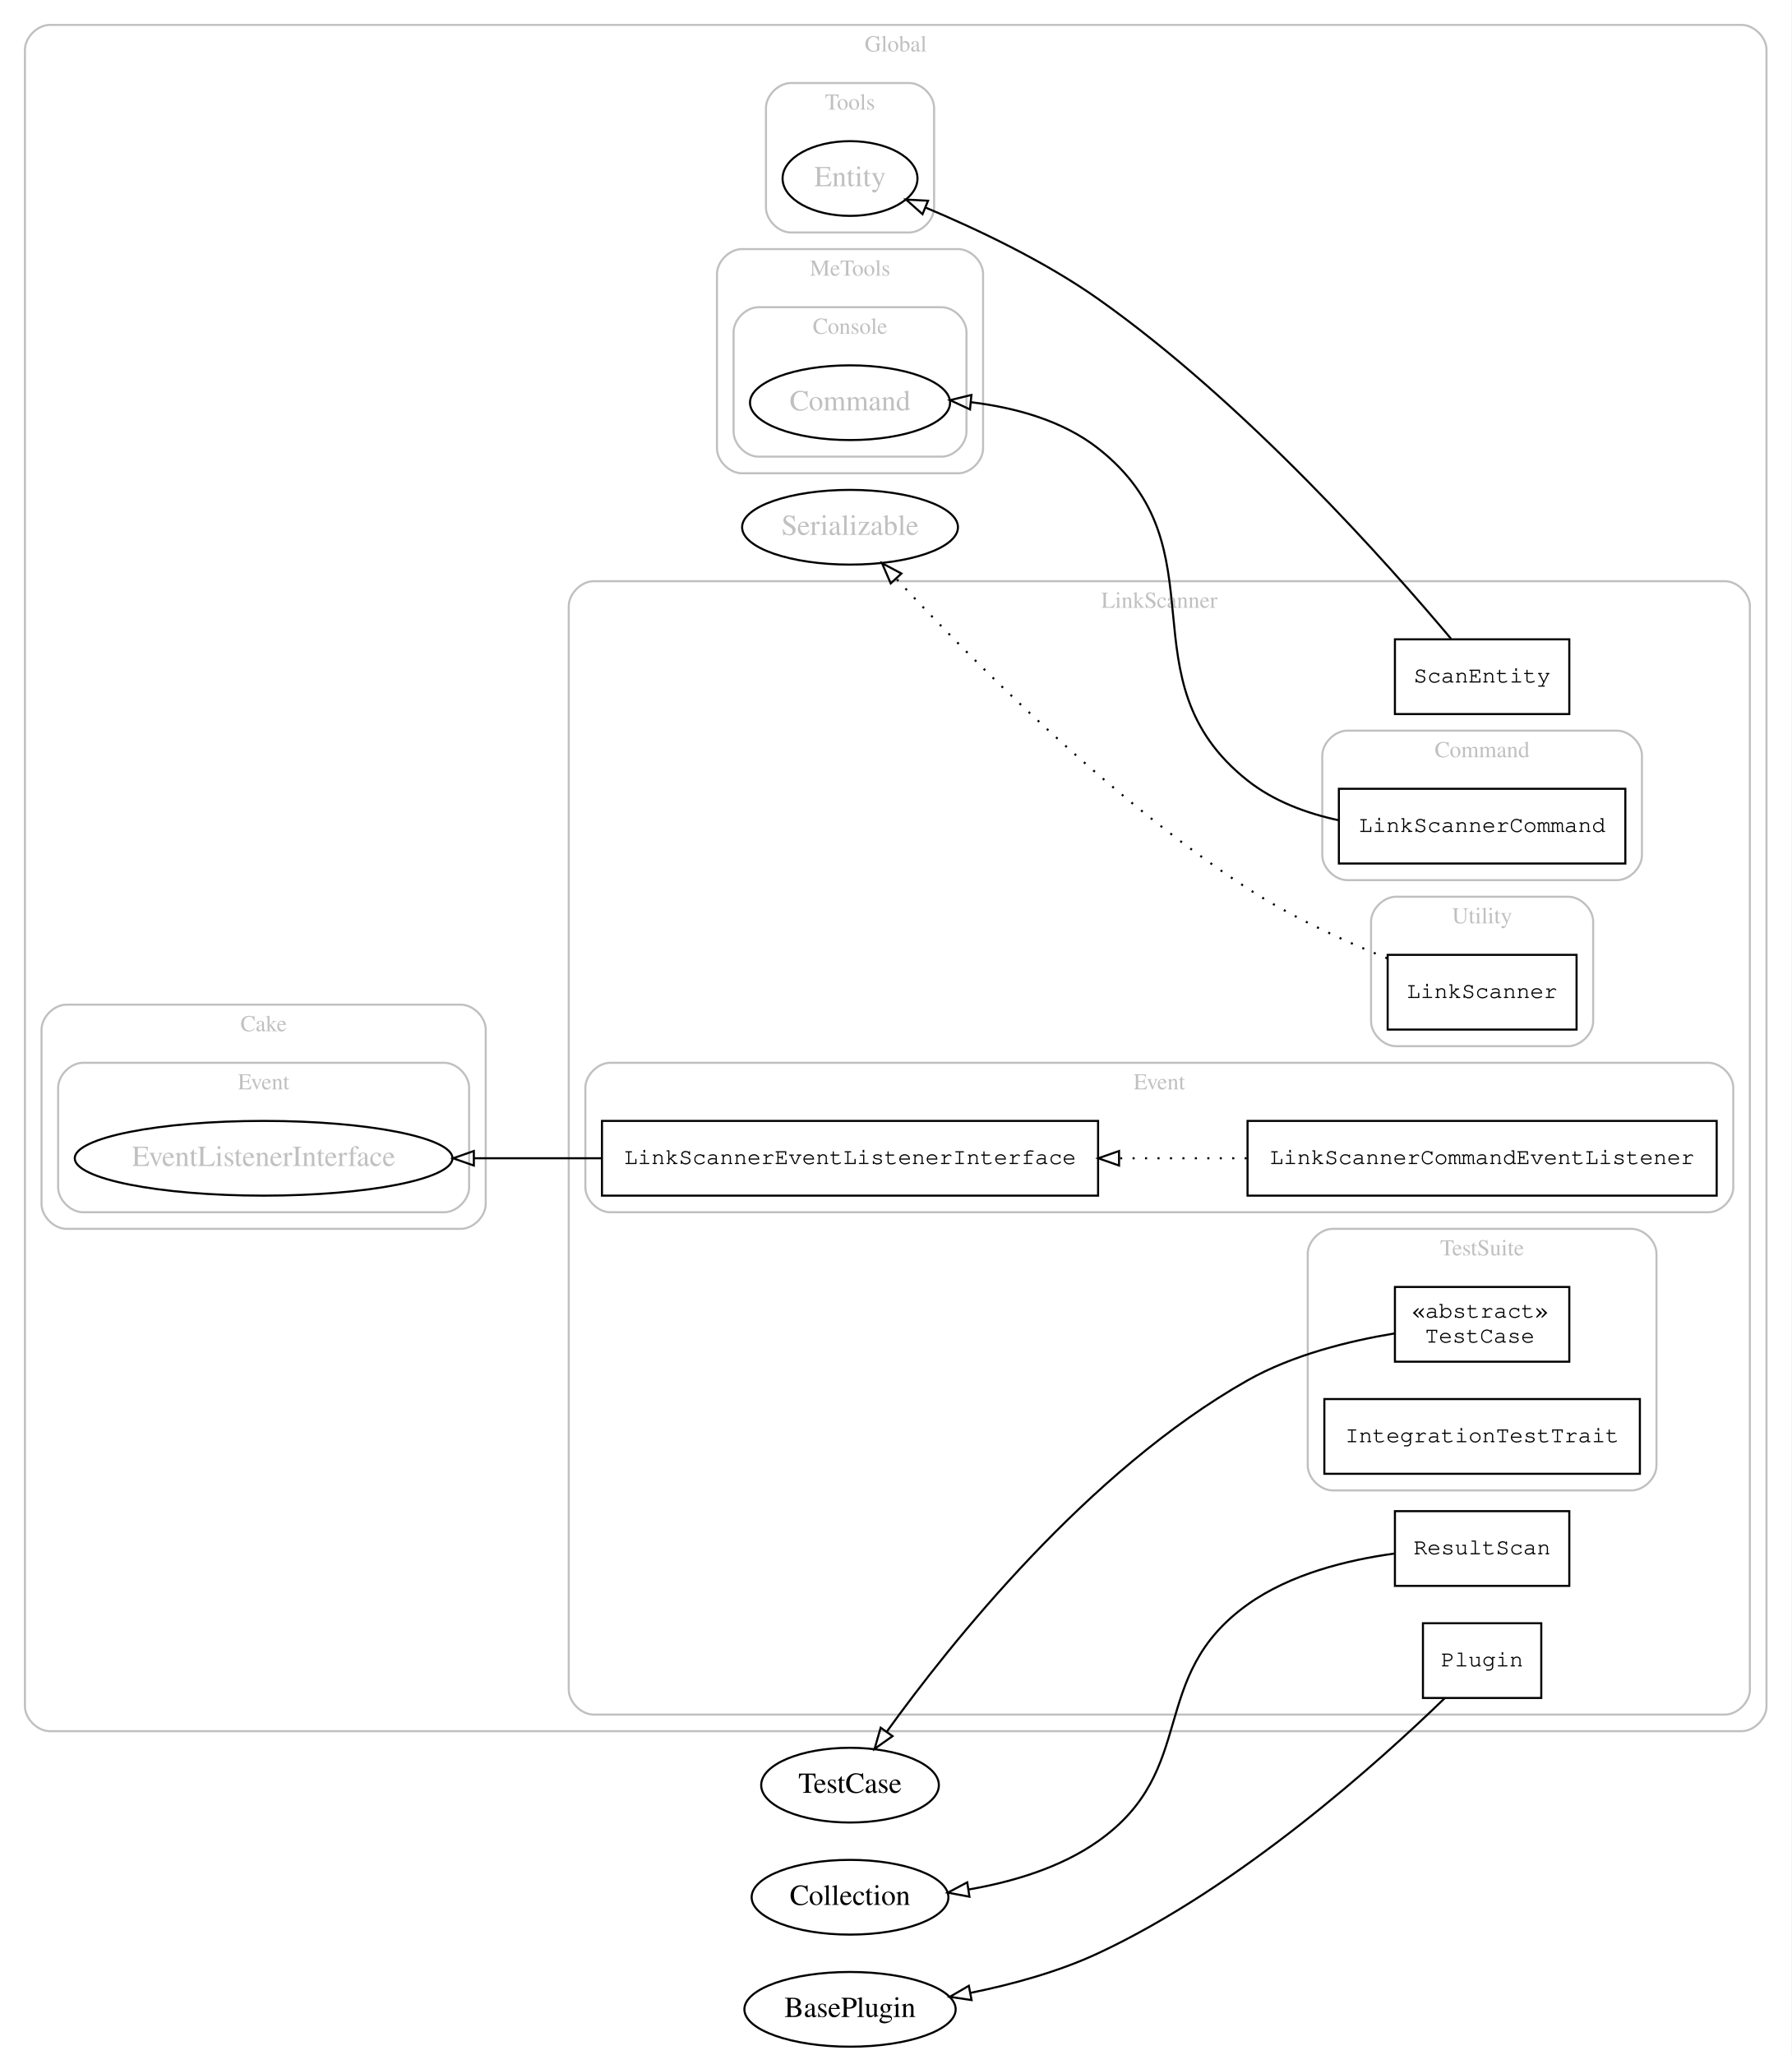
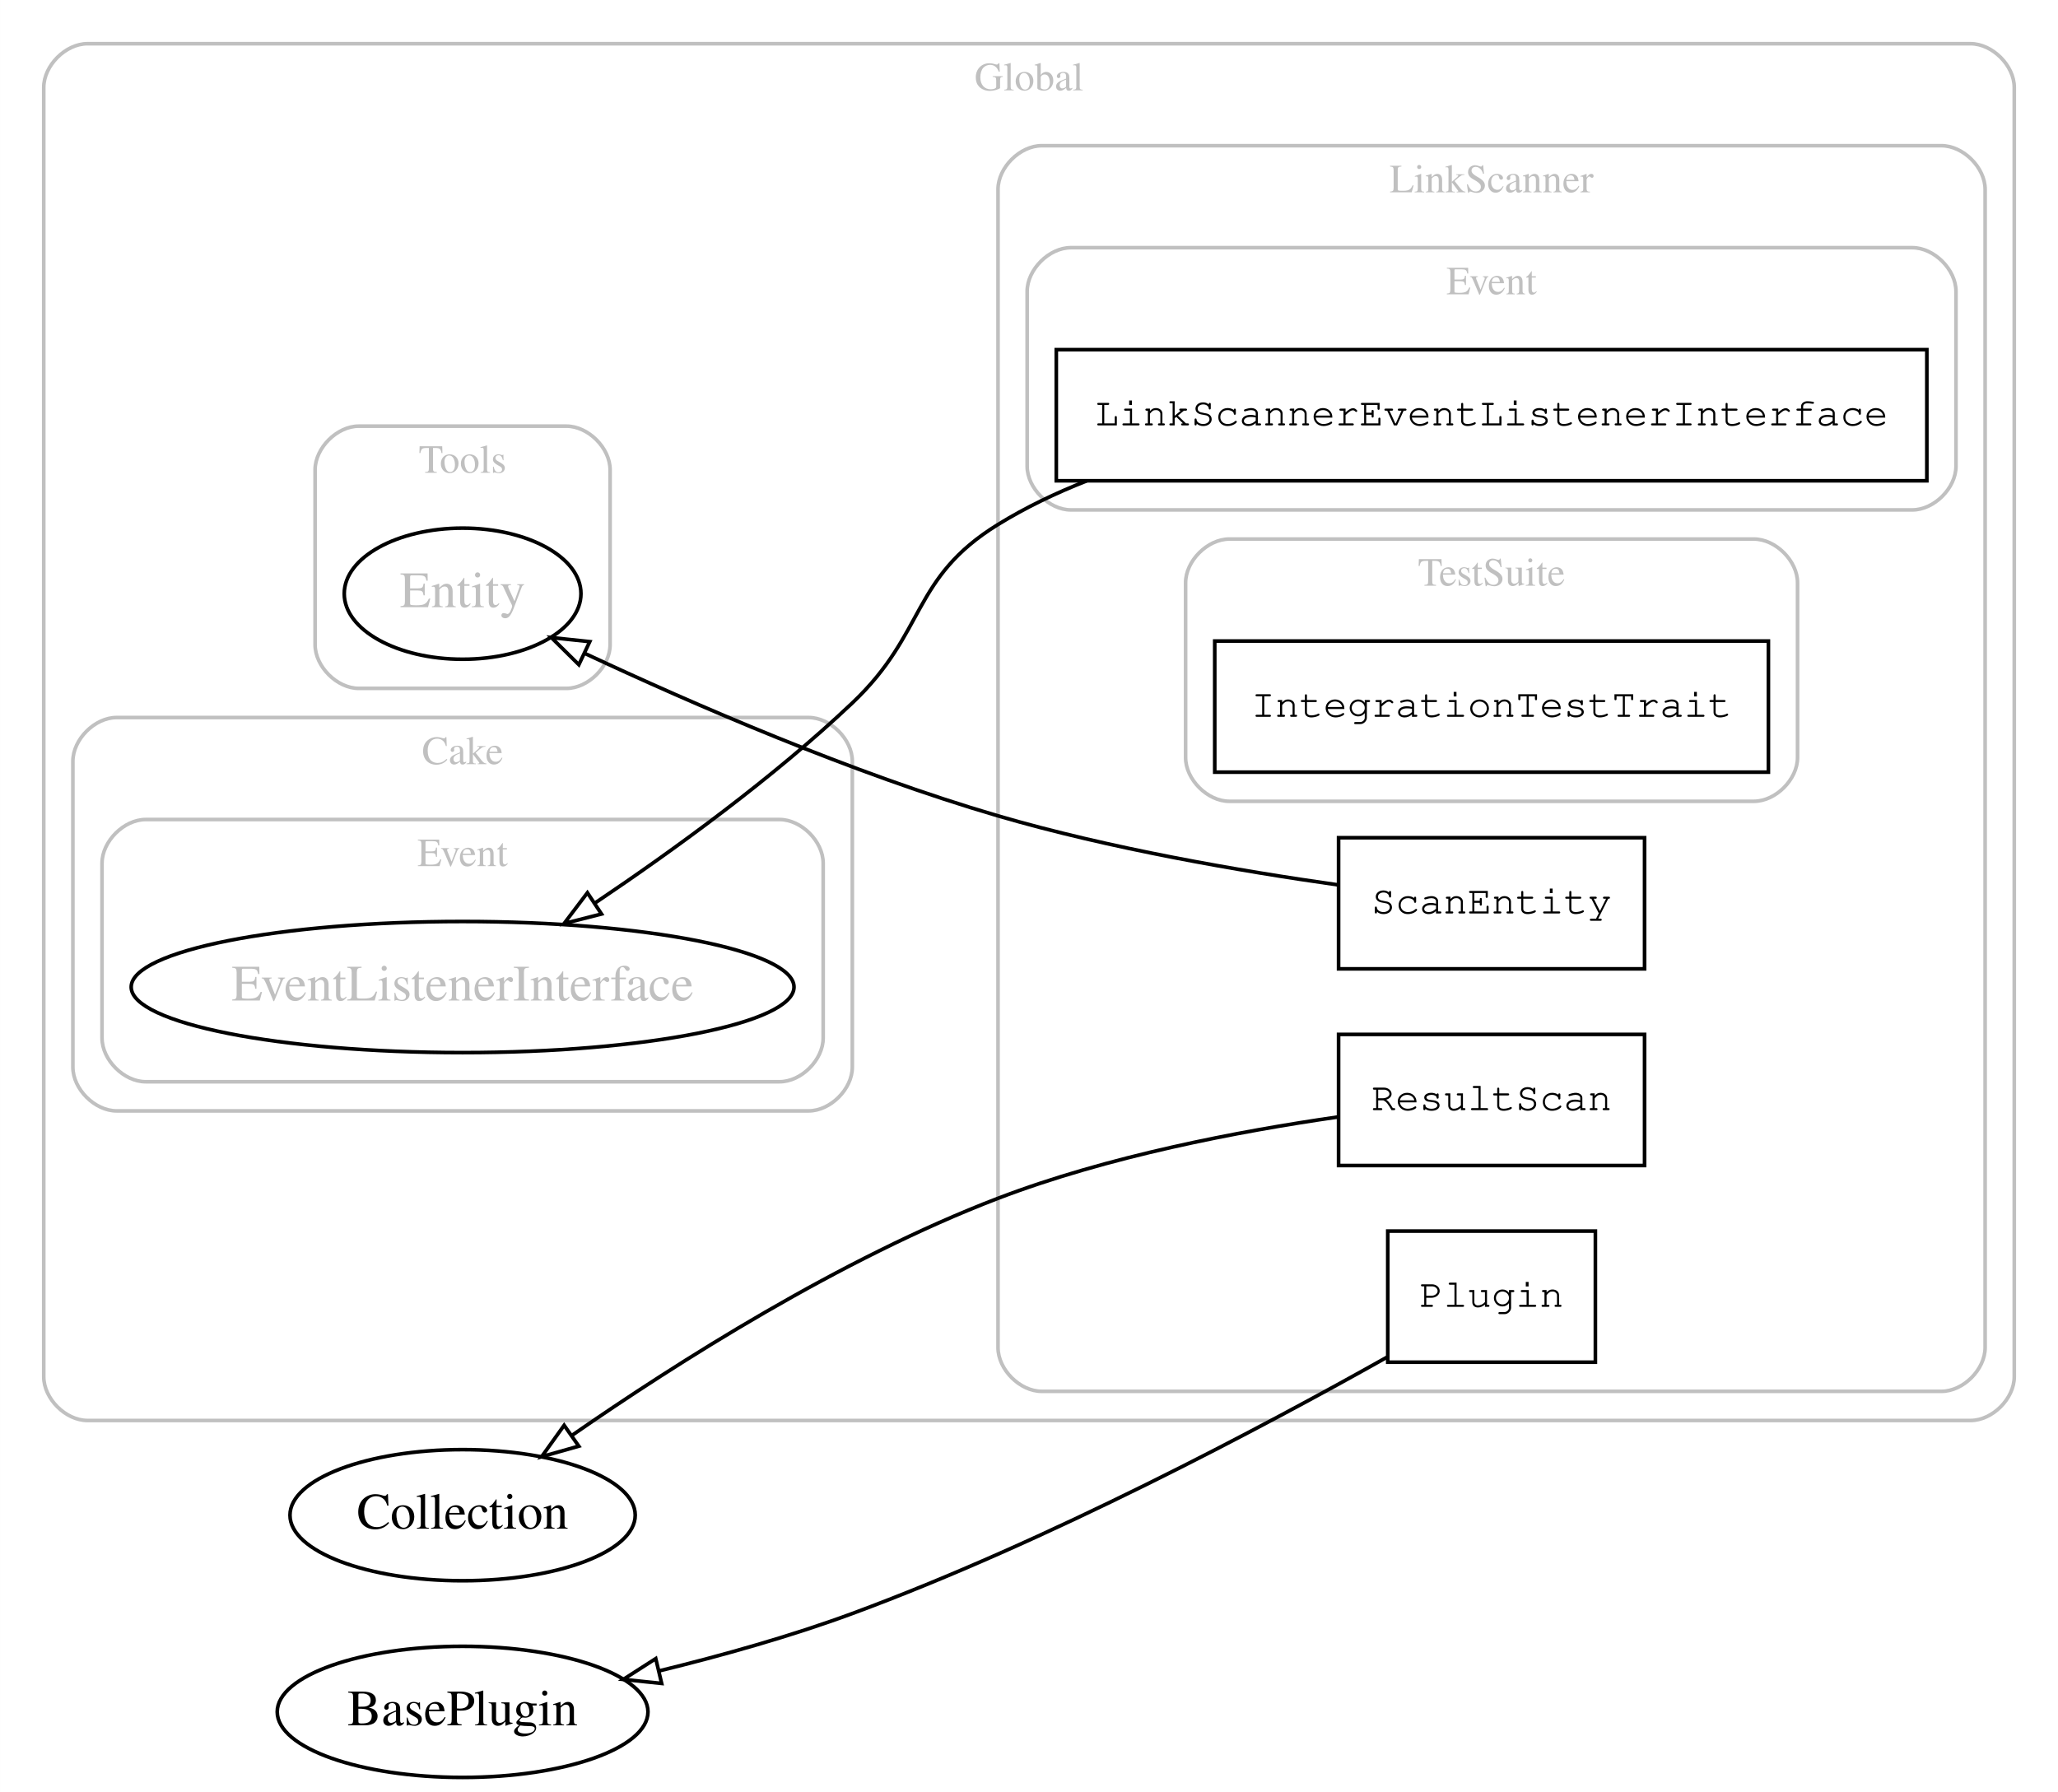
- <svg xmlns="http://www.w3.org/2000/svg" width="863pt" height="990pt" viewBox="0.00 0.00 862.98 990.00">
-   <g id="graph0" class="graph" transform="scale(1 1) rotate(0) translate(4 986)">
-     <polygon fill="#ffffff" stroke="transparent" points="-4,4 -4,-986 858.984,-986 858.984,4 -4,4" />
+ <svg xmlns="http://www.w3.org/2000/svg" width="565pt" height="492pt" viewBox="0.00 0.00 564.98 492.00">
+   <g id="graph0" class="graph" transform="scale(1 1) rotate(0) translate(4 488)">
+     <polygon fill="#ffffff" stroke="transparent" points="-4,4 -4,-488 560.984,-488 560.984,4 -4,4" />
    <g id="clust1" class="cluster">
-       <path fill="none" stroke="#c0c0c0" d="M20,-152C20,-152 834.984,-152 834.984,-152 840.984,-152 846.984,-158 846.984,-164 846.984,-164 846.984,-962 846.984,-962 846.984,-968 840.984,-974 834.984,-974 834.984,-974 20,-974 20,-974 14,-974 8,-968 8,-962 8,-962 8,-164 8,-164 8,-158 14,-152 20,-152" />
-       <text text-anchor="middle" x="427.492" y="-961.2" font-family="Times,serif" font-size="11.00" fill="#c0c0c0">Global</text>
+       <path fill="none" stroke="#c0c0c0" d="M20,-98C20,-98 536.984,-98 536.984,-98 542.984,-98 548.984,-104 548.984,-110 548.984,-110 548.984,-464 548.984,-464 548.984,-470 542.984,-476 536.984,-476 536.984,-476 20,-476 20,-476 14,-476 8,-470 8,-464 8,-464 8,-110 8,-110 8,-104 14,-98 20,-98" />
+       <text text-anchor="middle" x="278.492" y="-463.2" font-family="Times,serif" font-size="11.00" fill="#c0c0c0">Global</text>
    </g>
    <g id="clust2" class="cluster">
-       <path fill="none" stroke="#c0c0c0" d="M281.984,-160C281.984,-160 826.984,-160 826.984,-160 832.984,-160 838.984,-166 838.984,-172 838.984,-172 838.984,-694 838.984,-694 838.984,-700 832.984,-706 826.984,-706 826.984,-706 281.984,-706 281.984,-706 275.984,-706 269.984,-700 269.984,-694 269.984,-694 269.984,-172 269.984,-172 269.984,-166 275.984,-160 281.984,-160" />
-       <text text-anchor="middle" x="554.484" y="-693.2" font-family="Times,serif" font-size="11.00" fill="#c0c0c0">LinkScanner</text>
+       <path fill="none" stroke="#c0c0c0" d="M281.984,-106C281.984,-106 528.984,-106 528.984,-106 534.984,-106 540.984,-112 540.984,-118 540.984,-118 540.984,-436 540.984,-436 540.984,-442 534.984,-448 528.984,-448 528.984,-448 281.984,-448 281.984,-448 275.984,-448 269.984,-442 269.984,-436 269.984,-436 269.984,-118 269.984,-118 269.984,-112 275.984,-106 281.984,-106" />
+       <text text-anchor="middle" x="405.484" y="-435.2" font-family="Times,serif" font-size="11.00" fill="#c0c0c0">LinkScanner</text>
    </g>
    <g id="clust3" class="cluster">
-       <path fill="none" stroke="#c0c0c0" d="M289.984,-402C289.984,-402 818.984,-402 818.984,-402 824.984,-402 830.984,-408 830.984,-414 830.984,-414 830.984,-462 830.984,-462 830.984,-468 824.984,-474 818.984,-474 818.984,-474 289.984,-474 289.984,-474 283.984,-474 277.984,-468 277.984,-462 277.984,-462 277.984,-414 277.984,-414 277.984,-408 283.984,-402 289.984,-402" />
-       <text text-anchor="middle" x="554.484" y="-461.2" font-family="Times,serif" font-size="11.00" fill="#c0c0c0">Event</text>
+       <path fill="none" stroke="#c0c0c0" d="M289.984,-348C289.984,-348 520.984,-348 520.984,-348 526.984,-348 532.984,-354 532.984,-360 532.984,-360 532.984,-408 532.984,-408 532.984,-414 526.984,-420 520.984,-420 520.984,-420 289.984,-420 289.984,-420 283.984,-420 277.984,-414 277.984,-408 277.984,-408 277.984,-360 277.984,-360 277.984,-354 283.984,-348 289.984,-348" />
+       <text text-anchor="middle" x="405.484" y="-407.2" font-family="Times,serif" font-size="11.00" fill="#c0c0c0">Event</text>
    </g>
    <g id="clust4" class="cluster">
-       <path fill="none" stroke="#c0c0c0" d="M637.984,-268C637.984,-268 781.984,-268 781.984,-268 787.984,-268 793.984,-274 793.984,-280 793.984,-280 793.984,-382 793.984,-382 793.984,-388 787.984,-394 781.984,-394 781.984,-394 637.984,-394 637.984,-394 631.984,-394 625.984,-388 625.984,-382 625.984,-382 625.984,-280 625.984,-280 625.984,-274 631.984,-268 637.984,-268" />
-       <text text-anchor="middle" x="709.984" y="-381.2" font-family="Times,serif" font-size="11.00" fill="#c0c0c0">TestSuite</text>
+       <path fill="none" stroke="#c0c0c0" d="M333.484,-268C333.484,-268 477.484,-268 477.484,-268 483.484,-268 489.484,-274 489.484,-280 489.484,-280 489.484,-328 489.484,-328 489.484,-334 483.484,-340 477.484,-340 477.484,-340 333.484,-340 333.484,-340 327.484,-340 321.484,-334 321.484,-328 321.484,-328 321.484,-280 321.484,-280 321.484,-274 327.484,-268 333.484,-268" />
+       <text text-anchor="middle" x="405.484" y="-327.2" font-family="Times,serif" font-size="11.00" fill="#c0c0c0">TestSuite</text>
    </g>
    <g id="clust5" class="cluster">
-       <path fill="none" stroke="#c0c0c0" d="M668.484,-482C668.484,-482 751.484,-482 751.484,-482 757.484,-482 763.484,-488 763.484,-494 763.484,-494 763.484,-542 763.484,-542 763.484,-548 757.484,-554 751.484,-554 751.484,-554 668.484,-554 668.484,-554 662.484,-554 656.484,-548 656.484,-542 656.484,-542 656.484,-494 656.484,-494 656.484,-488 662.484,-482 668.484,-482" />
-       <text text-anchor="middle" x="709.984" y="-541.2" font-family="Times,serif" font-size="11.00" fill="#c0c0c0">Utility</text>
+       <path fill="none" stroke="#c0c0c0" d="M94.495,-299C94.495,-299 151.489,-299 151.489,-299 157.489,-299 163.489,-305 163.489,-311 163.489,-311 163.489,-359 163.489,-359 163.489,-365 157.489,-371 151.489,-371 151.489,-371 94.495,-371 94.495,-371 88.495,-371 82.495,-365 82.495,-359 82.495,-359 82.495,-311 82.495,-311 82.495,-305 88.495,-299 94.495,-299" />
+       <text text-anchor="middle" x="122.992" y="-358.2" font-family="Times,serif" font-size="11.00" fill="#c0c0c0">Tools</text>
    </g>
    <g id="clust6" class="cluster">
-       <path fill="none" stroke="#c0c0c0" d="M644.984,-562C644.984,-562 774.984,-562 774.984,-562 780.984,-562 786.984,-568 786.984,-574 786.984,-574 786.984,-622 786.984,-622 786.984,-628 780.984,-634 774.984,-634 774.984,-634 644.984,-634 644.984,-634 638.984,-634 632.984,-628 632.984,-622 632.984,-622 632.984,-574 632.984,-574 632.984,-568 638.984,-562 644.984,-562" />
-       <text text-anchor="middle" x="709.984" y="-621.2" font-family="Times,serif" font-size="11.00" fill="#c0c0c0">Command</text>
+       <path fill="none" stroke="#c0c0c0" d="M28,-183C28,-183 217.984,-183 217.984,-183 223.984,-183 229.984,-189 229.984,-195 229.984,-195 229.984,-279 229.984,-279 229.984,-285 223.984,-291 217.984,-291 217.984,-291 28,-291 28,-291 22,-291 16,-285 16,-279 16,-279 16,-195 16,-195 16,-189 22,-183 28,-183" />
+       <text text-anchor="middle" x="122.992" y="-278.2" font-family="Times,serif" font-size="11.00" fill="#c0c0c0">Cake</text>
    </g>
    <g id="clust7" class="cluster">
-       <path fill="none" stroke="#c0c0c0" d="M376.987,-874C376.987,-874 433.981,-874 433.981,-874 439.981,-874 445.981,-880 445.981,-886 445.981,-886 445.981,-934 445.981,-934 445.981,-940 439.981,-946 433.981,-946 433.981,-946 376.987,-946 376.987,-946 370.987,-946 364.987,-940 364.987,-934 364.987,-934 364.987,-886 364.987,-886 364.987,-880 370.987,-874 376.987,-874" />
-       <text text-anchor="middle" x="405.484" y="-933.2" font-family="Times,serif" font-size="11.00" fill="#c0c0c0">Tools</text>
-     </g>
-     <g id="clust8" class="cluster">
-       <path fill="none" stroke="#c0c0c0" d="M353.388,-758C353.388,-758 457.58,-758 457.58,-758 463.58,-758 469.58,-764 469.58,-770 469.58,-770 469.58,-854 469.58,-854 469.58,-860 463.58,-866 457.58,-866 457.58,-866 353.388,-866 353.388,-866 347.388,-866 341.388,-860 341.388,-854 341.388,-854 341.388,-770 341.388,-770 341.388,-764 347.388,-758 353.388,-758" />
-       <text text-anchor="middle" x="405.484" y="-853.2" font-family="Times,serif" font-size="11.00" fill="#c0c0c0">MeTools</text>
-     </g>
-     <g id="clust9" class="cluster">
-       <path fill="none" stroke="#c0c0c0" d="M361.388,-766C361.388,-766 449.58,-766 449.58,-766 455.58,-766 461.58,-772 461.58,-778 461.58,-778 461.58,-826 461.58,-826 461.58,-832 455.58,-838 449.58,-838 449.58,-838 361.388,-838 361.388,-838 355.388,-838 349.388,-832 349.388,-826 349.388,-826 349.388,-778 349.388,-778 349.388,-772 355.388,-766 361.388,-766" />
-       <text text-anchor="middle" x="405.484" y="-825.2" font-family="Times,serif" font-size="11.00" fill="#c0c0c0">Console</text>
-     </g>
-     <g id="clust10" class="cluster">
-       <path fill="none" stroke="#c0c0c0" d="M28,-394C28,-394 217.984,-394 217.984,-394 223.984,-394 229.984,-400 229.984,-406 229.984,-406 229.984,-490 229.984,-490 229.984,-496 223.984,-502 217.984,-502 217.984,-502 28,-502 28,-502 22,-502 16,-496 16,-490 16,-490 16,-406 16,-406 16,-400 22,-394 28,-394" />
-       <text text-anchor="middle" x="122.992" y="-489.2" font-family="Times,serif" font-size="11.00" fill="#c0c0c0">Cake</text>
-     </g>
-     <g id="clust11" class="cluster">
-       <path fill="none" stroke="#c0c0c0" d="M36,-402C36,-402 209.984,-402 209.984,-402 215.984,-402 221.984,-408 221.984,-414 221.984,-414 221.984,-462 221.984,-462 221.984,-468 215.984,-474 209.984,-474 209.984,-474 36,-474 36,-474 30,-474 24,-468 24,-462 24,-462 24,-414 24,-414 24,-408 30,-402 36,-402" />
-       <text text-anchor="middle" x="122.992" y="-461.2" font-family="Times,serif" font-size="11.00" fill="#c0c0c0">Event</text>
+       <path fill="none" stroke="#c0c0c0" d="M36,-191C36,-191 209.984,-191 209.984,-191 215.984,-191 221.984,-197 221.984,-203 221.984,-203 221.984,-251 221.984,-251 221.984,-257 215.984,-263 209.984,-263 209.984,-263 36,-263 36,-263 30,-263 24,-257 24,-251 24,-251 24,-203 24,-203 24,-197 30,-191 36,-191" />
+       <text text-anchor="middle" x="122.992" y="-250.2" font-family="Times,serif" font-size="11.00" fill="#c0c0c0">Event</text>
    </g>
    <g id="node1" class="node">
-       <polygon fill="none" stroke="#000000" points="822.984,-446 596.984,-446 596.984,-410 822.984,-410 822.984,-446" />
-       <text text-anchor="middle" x="709.984" y="-425.2" font-family="Courier,monospace" font-size="11.00" fill="#000000">LinkScannerCommandEventListener</text>
+       <polygon fill="none" stroke="#000000" points="524.984,-392 285.984,-392 285.984,-356 524.984,-356 524.984,-392" />
+       <text text-anchor="middle" x="405.484" y="-371.2" font-family="Courier,monospace" font-size="11.00" fill="#000000">LinkScannerEventListenerInterface</text>
+     </g>
+     <g id="node7" class="node">
+       <ellipse fill="none" stroke="#000000" cx="122.992" cy="-217" rx="90.984" ry="18" />
+       <text text-anchor="middle" x="122.992" y="-213.3" font-family="Times,serif" font-size="14.00" fill="#c0c0c0">EventListenerInterface</text>
+     </g>
+     <g id="edge4" class="edge">
+       <path fill="none" stroke="#000000" d="M294.322,-355.963C285.801,-352.625 277.574,-348.675 269.984,-344 246.047,-329.257 250.398,-314.328 229.984,-295 208.27,-274.442 181,-254.638 159.425,-240.129" />
+       <polygon fill="none" stroke="#000000" points="161.128,-237.059 150.861,-234.445 157.257,-242.891 161.128,-237.059" />
    </g>
    <g id="node2" class="node">
-       <polygon fill="none" stroke="#000000" points="524.984,-446 285.984,-446 285.984,-410 524.984,-410 524.984,-446" />
-       <text text-anchor="middle" x="405.484" y="-425.2" font-family="Courier,monospace" font-size="11.00" fill="#000000">LinkScannerEventListenerInterface</text>
-     </g>
-     <g id="edge4" class="edge">
-       <path fill="none" stroke="#000000" stroke-dasharray="1,5" d="M596.599,-428C576.638,-428 555.721,-428 535.35,-428" />
-       <polygon fill="none" stroke="#000000" points="535.079,-424.5 525.079,-428 535.079,-431.5 535.079,-424.5" />
-     </g>
-     <g id="node12" class="node">
-       <ellipse fill="none" stroke="#000000" cx="122.992" cy="-428" rx="90.984" ry="18" />
-       <text text-anchor="middle" x="122.992" y="-424.3" font-family="Times,serif" font-size="14.00" fill="#c0c0c0">EventListenerInterface</text>
-     </g>
-     <g id="edge8" class="edge">
-       <path fill="none" stroke="#000000" d="M285.682,-428C265.321,-428 244.351,-428 224.519,-428" />
-       <polygon fill="none" stroke="#000000" points="224.261,-424.5 214.261,-428 224.261,-431.5 224.261,-424.5" />
+       <polygon fill="none" stroke="#000000" points="481.484,-312 329.484,-312 329.484,-276 481.484,-276 481.484,-312" />
+       <text text-anchor="middle" x="405.484" y="-291.2" font-family="Courier,monospace" font-size="11.00" fill="#000000">IntegrationTestTrait</text>
    </g>
    <g id="node3" class="node">
-       <polygon fill="none" stroke="#000000" points="751.984,-366 667.984,-366 667.984,-330 751.984,-330 751.984,-366" />
-       <text text-anchor="start" x="675.984" y="-351.2" font-family="Courier,monospace" font-size="11.00" fill="#000000">«abstract»</text>
-       <text text-anchor="start" x="682.484" y="-339.2" font-family="Courier,monospace" font-size="11.00" fill="#000000">TestCase</text>
+       <polygon fill="none" stroke="#000000" points="447.484,-258 363.484,-258 363.484,-222 447.484,-222 447.484,-258" />
+       <text text-anchor="middle" x="405.484" y="-237.2" font-family="Courier,monospace" font-size="11.00" fill="#000000">ScanEntity</text>
    </g>
-     <g id="node14" class="node">
-       <ellipse fill="none" stroke="#000000" cx="405.484" cy="-126" rx="42.793" ry="18" />
-       <text text-anchor="middle" x="405.484" y="-122.3" font-family="Times,serif" font-size="14.00" fill="#000000">TestCase</text>
+     <g id="node6" class="node">
+       <ellipse fill="none" stroke="#000000" cx="122.992" cy="-325" rx="32.494" ry="18" />
+       <text text-anchor="middle" x="122.992" y="-321.3" font-family="Times,serif" font-size="14.00" fill="#c0c0c0">Entity</text>
+     </g>
+     <g id="edge1" class="edge">
+       <path fill="none" stroke="#000000" d="M363.43,-245.038C336.397,-248.865 300.712,-255.02 269.984,-264 229.955,-275.699 186.03,-294.807 156.718,-308.522" />
+       <polygon fill="none" stroke="#000000" points="154.906,-305.507 147.364,-312.947 157.9,-311.834 154.906,-305.507" />
+     </g>
+     <g id="node4" class="node">
+       <polygon fill="none" stroke="#000000" points="447.484,-204 363.484,-204 363.484,-168 447.484,-168 447.484,-204" />
+       <text text-anchor="middle" x="405.484" y="-183.2" font-family="Courier,monospace" font-size="11.00" fill="#000000">ResultScan</text>
+     </g>
+     <g id="node8" class="node">
+       <ellipse fill="none" stroke="#000000" cx="122.992" cy="-72" rx="47.392" ry="18" />
+       <text text-anchor="middle" x="122.992" y="-68.3" font-family="Times,serif" font-size="14.00" fill="#000000">Collection</text>
    </g>
    <g id="edge2" class="edge">
-       <path fill="none" stroke="#000000" d="M667.933,-343.64C645.73,-339.973 618.669,-333.258 596.984,-321 520.05,-277.511 453.696,-194.084 423.251,-151.853" />
-       <polygon fill="none" stroke="#000000" points="425.956,-149.617 417.308,-143.495 420.251,-153.673 425.956,-149.617" />
-     </g>
-     <g id="node4" class="node">
-       <polygon fill="none" stroke="#000000" points="785.984,-312 633.984,-312 633.984,-276 785.984,-276 785.984,-312" />
-       <text text-anchor="middle" x="709.984" y="-291.2" font-family="Courier,monospace" font-size="11.00" fill="#000000">IntegrationTestTrait</text>
+       <path fill="none" stroke="#000000" d="M363.251,-181.321C335.987,-177.4 300.114,-170.533 269.984,-159 226.814,-142.477 181.719,-113.82 153.048,-93.932" />
+       <polygon fill="none" stroke="#000000" points="154.892,-90.95 144.698,-88.065 150.868,-96.678 154.892,-90.95" />
    </g>
    <g id="node5" class="node">
-       <polygon fill="none" stroke="#000000" points="755.484,-526 664.484,-526 664.484,-490 755.484,-490 755.484,-526" />
-       <text text-anchor="middle" x="709.984" y="-505.2" font-family="Courier,monospace" font-size="11.00" fill="#000000">LinkScanner</text>
+       <polygon fill="none" stroke="#000000" points="433.984,-150 376.984,-150 376.984,-114 433.984,-114 433.984,-150" />
+       <text text-anchor="middle" x="405.484" y="-129.2" font-family="Courier,monospace" font-size="11.00" fill="#000000">Plugin</text>
    </g>
-     <g id="node13" class="node">
-       <ellipse fill="none" stroke="#000000" cx="405.484" cy="-732" rx="51.991" ry="18" />
-       <text text-anchor="middle" x="405.484" y="-728.3" font-family="Times,serif" font-size="14.00" fill="#c0c0c0">Serializable</text>
-     </g>
-     <g id="edge6" class="edge">
-       <path fill="none" stroke="#000000" stroke-dasharray="1,5" d="M664.274,-524.324C642.996,-532.885 617.839,-544.423 596.984,-558 529.085,-602.201 461.806,-670.487 427.976,-706.981" />
-       <polygon fill="none" stroke="#000000" points="425.08,-704.961 420.889,-714.692 430.233,-709.698 425.08,-704.961" />
-     </g>
-     <g id="node6" class="node">
-       <polygon fill="none" stroke="#000000" points="778.984,-606 640.984,-606 640.984,-570 778.984,-570 778.984,-606" />
-       <text text-anchor="middle" x="709.984" y="-585.2" font-family="Courier,monospace" font-size="11.00" fill="#000000">LinkScannerCommand</text>
-     </g>
-     <g id="node11" class="node">
-       <ellipse fill="none" stroke="#000000" cx="405.484" cy="-792" rx="48.192" ry="18" />
-       <text text-anchor="middle" x="405.484" y="-788.3" font-family="Times,serif" font-size="14.00" fill="#c0c0c0">Command</text>
-     </g>
-     <g id="edge7" class="edge">
-       <path fill="none" stroke="#000000" d="M640.962,-590.816C625.25,-594.197 609.515,-600.07 596.984,-610 535.867,-658.431 586.347,-721.882 524.984,-770 507.794,-783.48 484.957,-789.654 463.855,-792.227" />
-       <polygon fill="none" stroke="#000000" points="463.282,-788.766 453.667,-793.217 463.959,-795.734 463.282,-788.766" />
-     </g>
-     <g id="node7" class="node">
-       <polygon fill="none" stroke="#000000" points="751.984,-678 667.984,-678 667.984,-642 751.984,-642 751.984,-678" />
-       <text text-anchor="middle" x="709.984" y="-657.2" font-family="Courier,monospace" font-size="11.00" fill="#000000">ScanEntity</text>
-     </g>
-     <g id="node10" class="node">
-       <ellipse fill="none" stroke="#000000" cx="405.484" cy="-900" rx="32.494" ry="18" />
-       <text text-anchor="middle" x="405.484" y="-896.3" font-family="Times,serif" font-size="14.00" fill="#c0c0c0">Entity</text>
-     </g>
-     <g id="edge1" class="edge">
-       <path fill="none" stroke="#000000" d="M695.024,-678.259C665.459,-713.474 596.214,-791.732 524.984,-842 499.035,-860.312 466.422,-875.707 441.824,-886.024" />
-       <polygon fill="none" stroke="#000000" points="440.406,-882.822 432.486,-889.859 443.066,-889.298 440.406,-882.822" />
-     </g>
-     <g id="node8" class="node">
-       <polygon fill="none" stroke="#000000" points="751.984,-258 667.984,-258 667.984,-222 751.984,-222 751.984,-258" />
-       <text text-anchor="middle" x="709.984" y="-237.2" font-family="Courier,monospace" font-size="11.00" fill="#000000">ResultScan</text>
-     </g>
-     <g id="node15" class="node">
-       <ellipse fill="none" stroke="#000000" cx="405.484" cy="-72" rx="47.392" ry="18" />
-       <text text-anchor="middle" x="405.484" y="-68.3" font-family="Times,serif" font-size="14.00" fill="#000000">Collection</text>
+     <g id="node9" class="node">
+       <ellipse fill="none" stroke="#000000" cx="122.992" cy="-18" rx="50.892" ry="18" />
+       <text text-anchor="middle" x="122.992" y="-14.3" font-family="Times,serif" font-size="14.00" fill="#000000">BasePlugin</text>
    </g>
    <g id="edge3" class="edge">
-       <path fill="none" stroke="#000000" d="M667.878,-237.587C645.131,-234.506 617.571,-227.729 596.984,-213 548.247,-178.132 573.935,-133.567 524.984,-99 506.917,-86.242 483.811,-79.394 462.741,-75.759" />
-       <polygon fill="none" stroke="#000000" points="463.003,-72.259 452.591,-74.221 461.954,-79.18 463.003,-72.259" />
-     </g>
-     <g id="node9" class="node">
-       <polygon fill="none" stroke="#000000" points="738.484,-204 681.484,-204 681.484,-168 738.484,-168 738.484,-204" />
-       <text text-anchor="middle" x="709.984" y="-183.2" font-family="Courier,monospace" font-size="11.00" fill="#000000">Plugin</text>
-     </g>
-     <g id="node16" class="node">
-       <ellipse fill="none" stroke="#000000" cx="405.484" cy="-18" rx="50.892" ry="18" />
-       <text text-anchor="middle" x="405.484" y="-14.3" font-family="Times,serif" font-size="14.00" fill="#000000">BasePlugin</text>
-     </g>
-     <g id="edge5" class="edge">
-       <path fill="none" stroke="#000000" d="M692.073,-167.996C660.943,-137.778 593.596,-77.027 524.984,-45 505.858,-36.072 483.604,-30.009 463.521,-25.931" />
-       <polygon fill="none" stroke="#000000" points="464.031,-22.465 453.553,-24.03 462.72,-29.341 464.031,-22.465" />
+       <path fill="none" stroke="#000000" d="M376.831,-115.413C342.762,-96.259 283.738,-64.848 229.984,-45 213.083,-38.76 194.161,-33.46 176.983,-29.253" />
+       <polygon fill="none" stroke="#000000" points="177.638,-25.811 167.099,-26.903 176.019,-32.621 177.638,-25.811" />
    </g>
  </g>
</svg>
